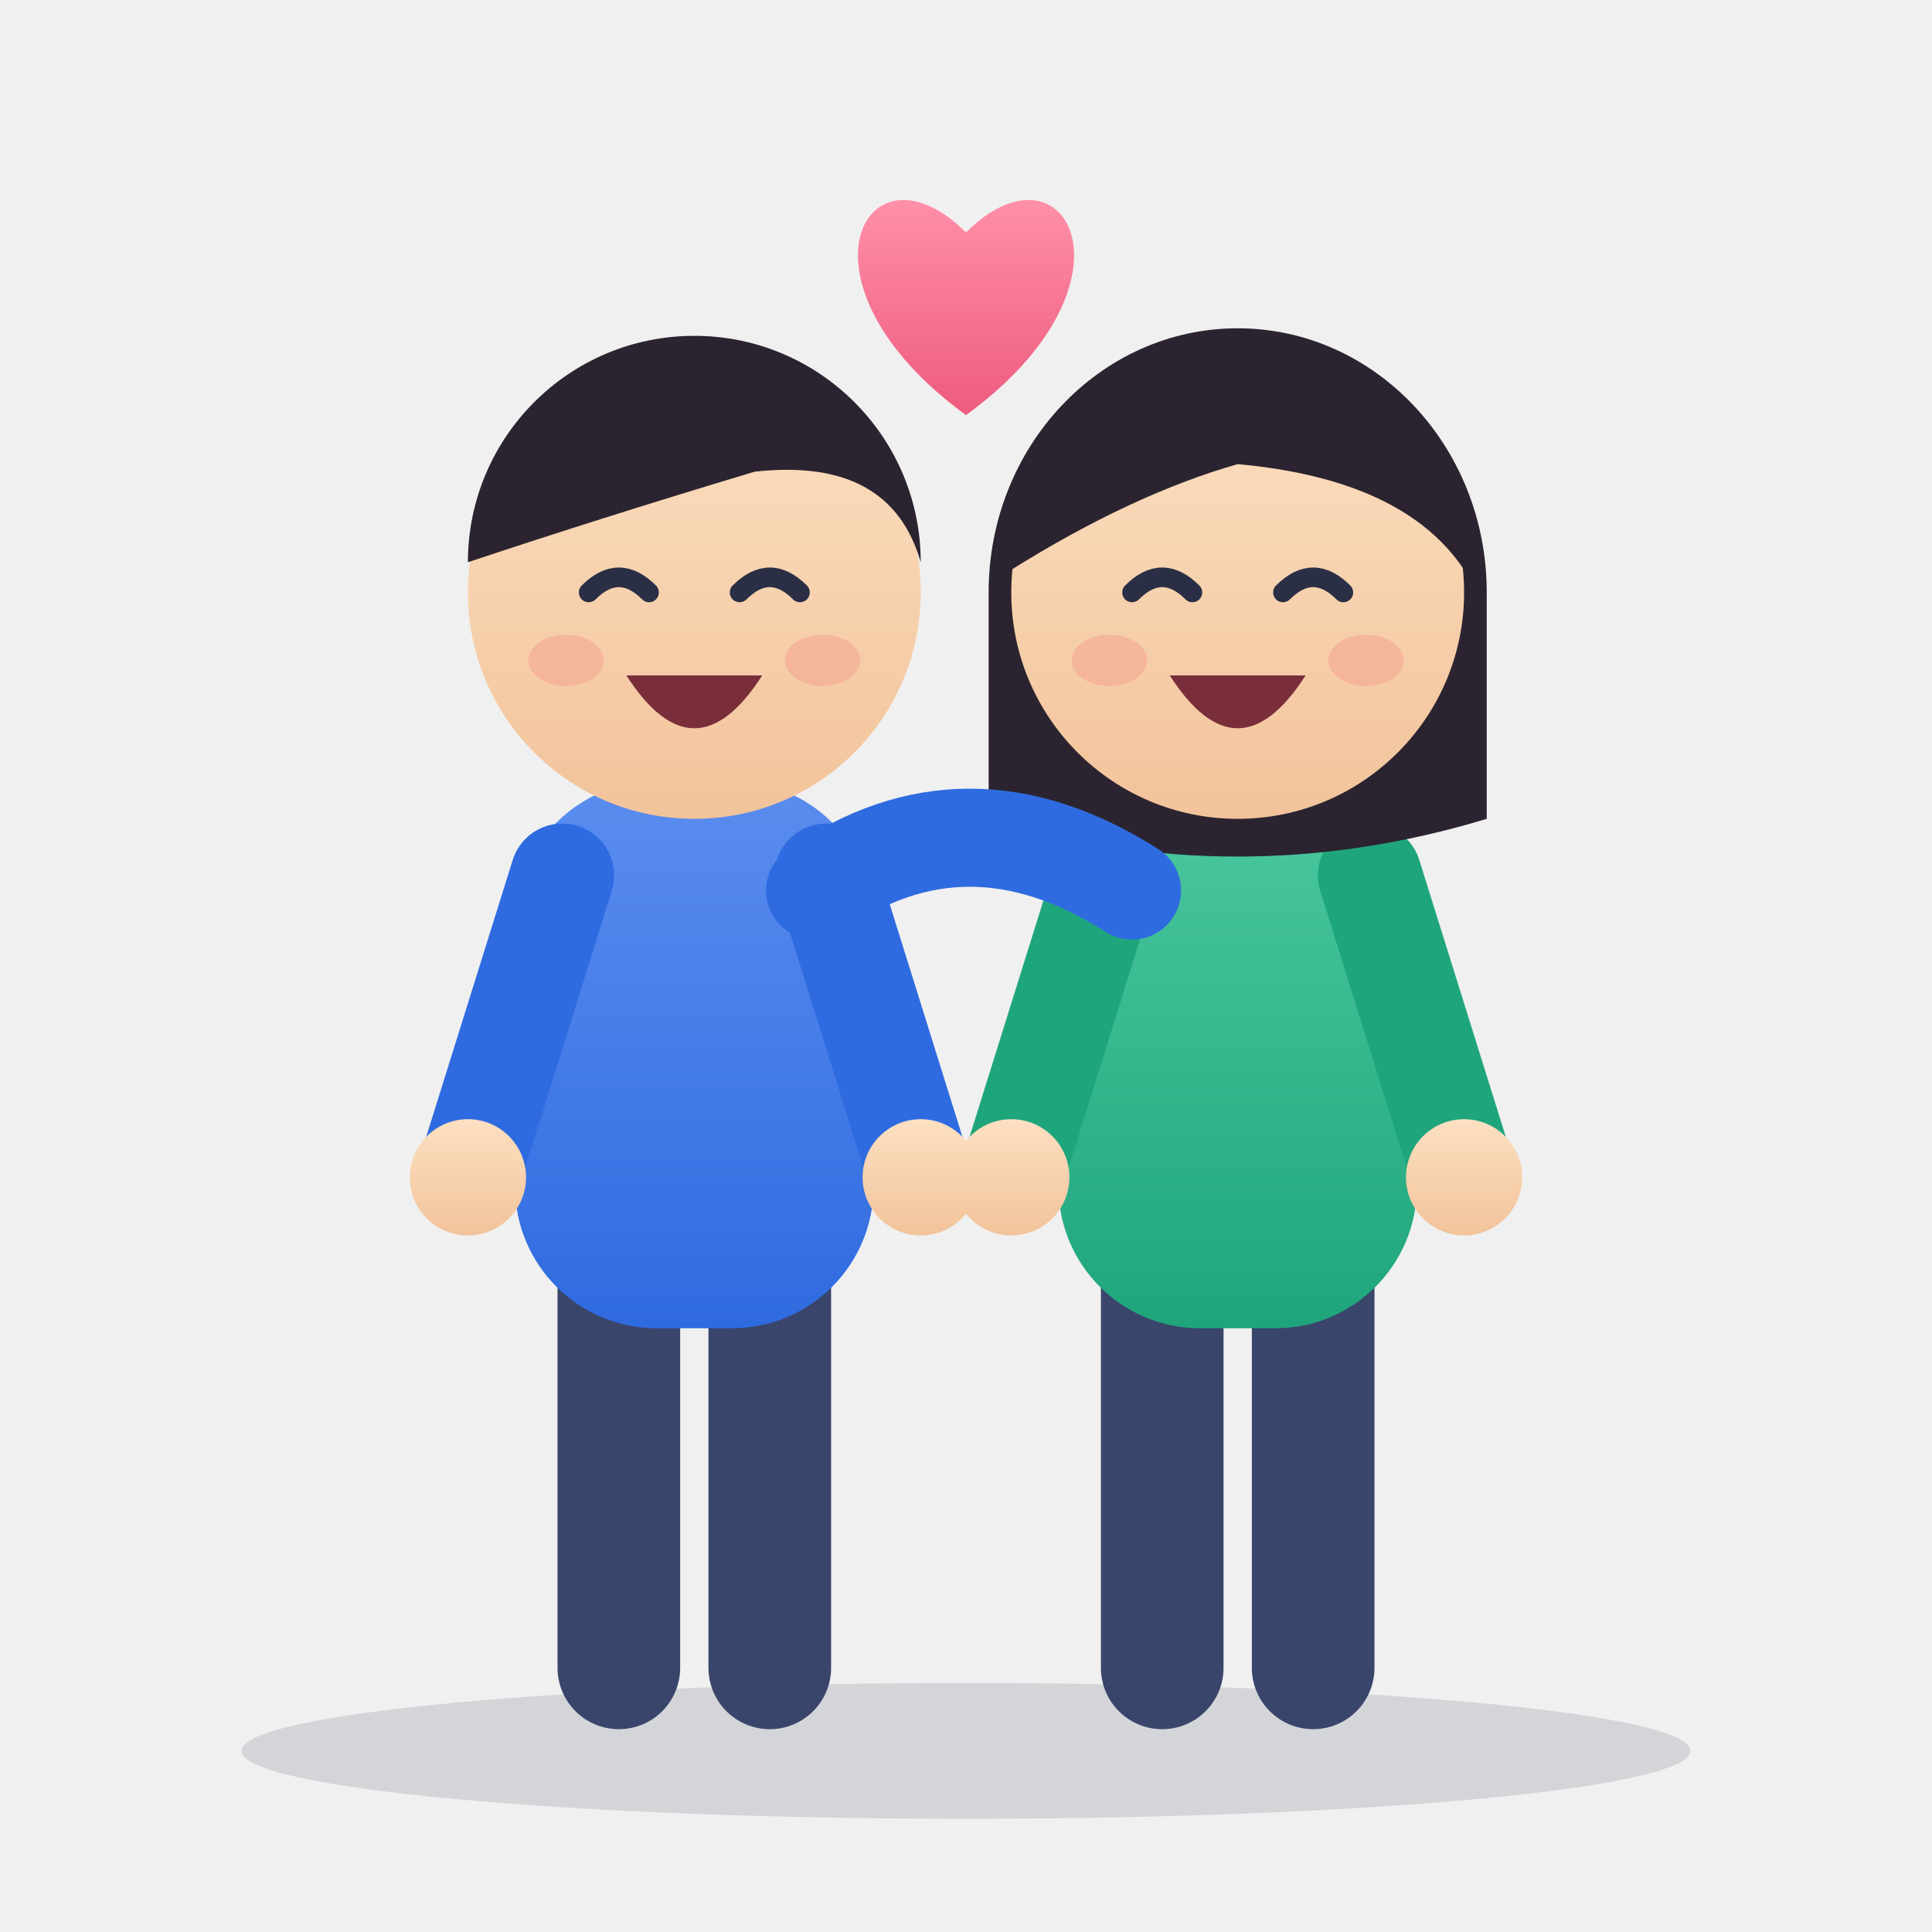
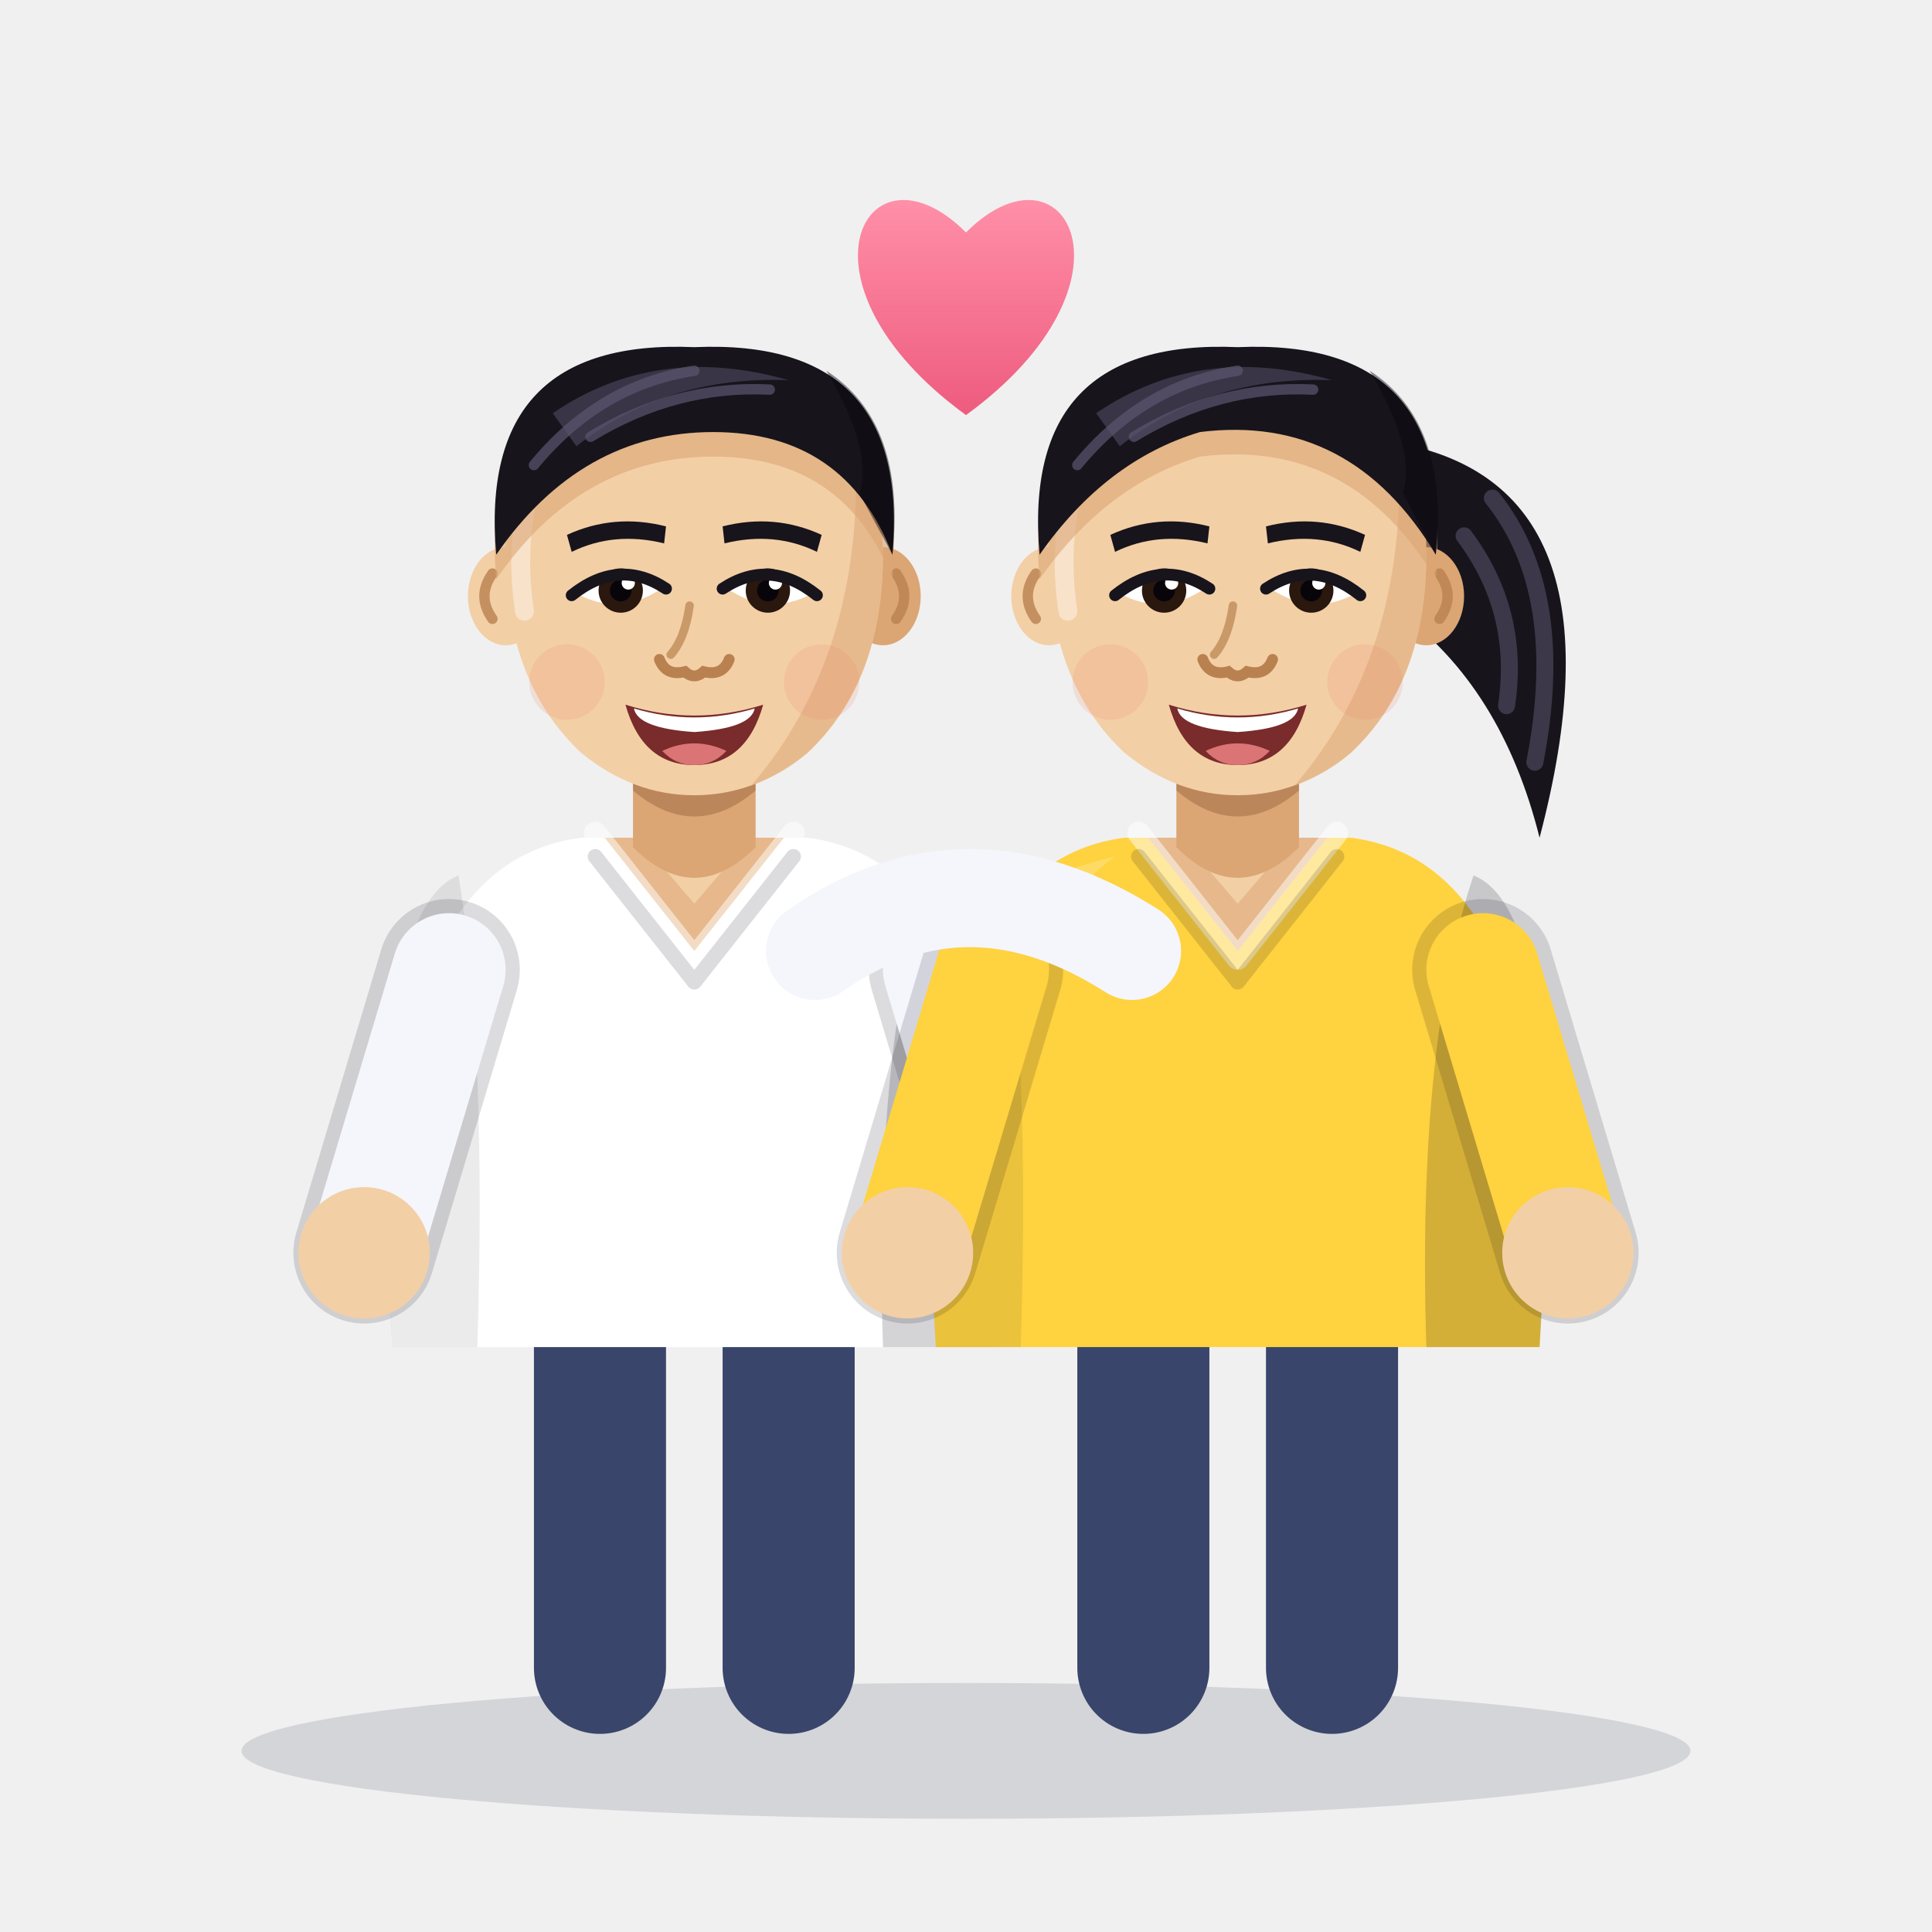
<svg xmlns="http://www.w3.org/2000/svg" viewBox="0 0 256 256">
  <defs>
    <linearGradient id="sk" x1="0" y1="0" x2="0" y2="1">
      <stop offset="0" stop-color="#FCE0C2" />
      <stop offset="1" stop-color="#F2C39A" />
    </linearGradient>
    <linearGradient id="bl" x1="0" y1="0" x2="0" y2="1">
      <stop offset="0" stop-color="#5B8DEF" />
      <stop offset="1" stop-color="#2F6BE0" />
    </linearGradient>
    <linearGradient id="gr" x1="0" y1="0" x2="0" y2="1">
      <stop offset="0" stop-color="#4CC9A0" />
      <stop offset="1" stop-color="#1FA57C" />
    </linearGradient>
    <linearGradient id="or" x1="0" y1="0" x2="0" y2="1">
      <stop offset="0" stop-color="#FFB45C" />
      <stop offset="1" stop-color="#F58A1F" />
    </linearGradient>
    <linearGradient id="pk" x1="0" y1="0" x2="0" y2="1">
      <stop offset="0" stop-color="#FF8FA8" />
      <stop offset="1" stop-color="#EE5B7E" />
    </linearGradient>
    <linearGradient id="ye" x1="0" y1="0" x2="0" y2="1">
      <stop offset="0" stop-color="#FFE27A" />
      <stop offset="1" stop-color="#FFC531" />
    </linearGradient>
    <linearGradient id="pu" x1="0" y1="0" x2="0" y2="1">
      <stop offset="0" stop-color="#A58BFF" />
      <stop offset="1" stop-color="#7B5CF0" />
    </linearGradient>
    <linearGradient id="wh" x1="0" y1="0" x2="0" y2="1">
      <stop offset="0" stop-color="#FFFFFF" />
      <stop offset="1" stop-color="#E6ECF8" />
    </linearGradient>
+     <clipPath id="gnd">
+       <rect x="0" y="0" width="256" height="233" />
+     </clipPath>
  </defs>
  <ellipse cx="128" cy="232" rx="96" ry="9" fill="#18203A" opacity=".13" />
  <g transform="translate(92 226) scale(1.25)">
-     <path d="M-8 -46 V-4" fill="none" stroke="#39456B" stroke-width="13" stroke-linecap="round" stroke-linejoin="round" />
-     <path d="M8 -46 V-4" fill="none" stroke="#39456B" stroke-width="13" stroke-linecap="round" stroke-linejoin="round" />
-     <rect x="-19" y="-98" width="38" height="58" rx="15" fill="url(#bl)" />
-     <path d="M-14 -88 Q-19 -72 -24 -56" fill="none" stroke="#2F6BE0" stroke-width="11" stroke-linecap="round" stroke-linejoin="round" />
-     <circle cx="-24" cy="-56" r="6.16" fill="url(#sk)" />
-     <path d="M14 -88 Q19 -72 24 -56" fill="none" stroke="#2F6BE0" stroke-width="11" stroke-linecap="round" stroke-linejoin="round" />
-     <circle cx="24" cy="-56" r="6.16" fill="url(#sk)" />
-     <circle cx="0" cy="-118" r="24" fill="url(#sk)" />
-     <ellipse cx="-13.6" cy="-110.8" rx="4" ry="2.72" fill="#F59A8B" opacity=".45" />
-     <ellipse cx="13.6" cy="-110.8" rx="4" ry="2.72" fill="#F59A8B" opacity=".45" />
-     <path d="M-11.2 -118 q3.2 -3.2 6.4 0" fill="none" stroke="#2A2F45" stroke-width="2.08" stroke-linecap="round" stroke-linejoin="round" />
-     <path d="M4.8 -118 q3.2 -3.2 6.4 0" fill="none" stroke="#2A2F45" stroke-width="2.08" stroke-linecap="round" stroke-linejoin="round" />
-     <path d="M-7.2 -109.2 q7.2 11.2 14.4 0z" fill="#7A2E3A" />
-     <path d="M-24 -121.2 a24 24 0 0 1 48 0 q-3.2 -11.2 -17.6 -9.6 q-16 4.8 -30.4 9.6 z" fill="#2B2430" />
+     <path d="M-10 -42 V-4" fill="none" stroke="#39456B" stroke-width="14" stroke-linecap="round" stroke-linejoin="round" />
+     <path d="M10 -42 V-4" fill="none" stroke="#39456B" stroke-width="14" stroke-linecap="round" stroke-linejoin="round" />
+     <g transform="translate(0 -84)">
+       <g class="z63br">
+         <path d="M-32 46 Q-35 -5 -12 -8 L12 -8 Q35 -5 32 46 Z" fill="#FFFFFF" />
+         <path d="M32 46 Q35 0 25 -4 Q19 14 20 46 Z" fill="rgba(0,0,20,.17)" />
+         <path d="M-32 46 Q-35 0 -25 -4 Q-22 14 -23 46 Z" fill="rgba(0,0,20,.08)" />
+         <path d="M-28.500 14 Q-31 -2 -13 -6 Q-21.500 0 -22.500 15 Z" fill="rgba(255,255,255,.2)" />
+         <path d="M-9.500 -8 L0 4 L9.500 -8 Z" fill="#F3CFA6" />
+         <path d="M-9.500 -8 L0 4 L9.500 -8 L6 -8 L0 -1 L-6 -8 Z" fill="#DBA574" opacity=".55" />
+         <path d="M-10.500 -8.500 L0 4.800 L10.500 -8.500" fill="none" stroke="rgba(255,255,255,.5)" stroke-width="2.400" stroke-linecap="round" stroke-linejoin="round" />
+         <path d="M-10.500 -6 L0 7.300 L10.500 -6" fill="none" stroke="rgba(0,0,20,.14)" stroke-width="1.600" stroke-linecap="round" stroke-linejoin="round" />
+       </g>
+       <path d="M-6.500 -18 h13 v11 q-6.500 6.500 -13 0 Z" fill="#DBA574" />
+       <path d="M-6.500 -18 h13 v5 Q0 -7.500 -6.500 -13 Z" fill="rgba(110,55,25,.28)" />
+       <ellipse cx="-20" cy="-33.600" rx="4" ry="5.200" fill="#F3CFA6" />
+       <ellipse cx="20" cy="-33.600" rx="4" ry="5.200" fill="#DBA574" />
+       <path d="M-21.400 -36 q-1.700 2.400 0 4.800 M21.400 -36 q1.700 2.400 0 4.800" fill="none" stroke="#B9814F" stroke-width="1.100" stroke-linecap="round" opacity=".8" />
+       <path d="M-20 -38 Q-20 -58 0 -58 Q20 -58 20 -38 Q20 -24.500 12 -17 Q6.500 -12.500 0 -12.500 Q-6.500 -12.500 -12 -17 Q-20 -24.500 -20 -38 Z" fill="#F3CFA6" />
+       <path d="M12 -17 Q20 -24.500 20 -38 Q19.600 -46 17 -51 Q18.500 -28 6 -13.500 Q9.500 -14.800 12 -17 Z" fill="#DBA574" opacity=".5" />
+       <path d="M-16.800 -47 Q-19.200 -40 -18 -32" fill="none" stroke="rgba(255,255,255,.4)" stroke-width="2" stroke-linecap="round" />
+       <path d="M-21 -38 Q-23 -61 0 -60 Q23 -61 21 -38 Q16 -51 2 -51 Q-12 -51 -21 -38 Z" transform="translate(0 2.600)" fill="#DBA574" opacity=".6" />
+       <path d="M-21 -38 Q-23 -61 0 -60 Q23 -61 21 -38 Q16 -51 2 -51 Q-12 -51 -21 -38 Z" fill="#17141C" />
+       <path d="M-15 -53 Q-4 -60.500 10 -56.500 Q-3 -57 -12.500 -49.500 Z" fill="#5B5670" opacity=".5" />
+       <path d="M-17 -47.500 Q-10 -56 0 -57.500 M-11 -50.500 Q-2 -56 8 -55.500" fill="none" stroke="#5B5670" stroke-width="1.100" stroke-linecap="round" opacity=".7" />
+       <path d="M21 -38 Q22.500 -52 14 -57.500 Q19 -49 17.500 -44.500 Z" fill="#07060A" opacity=".45" />
+       <circle cx="-13.500" cy="-24.500" r="4" fill="#E8866C" opacity=".18" />
+       <circle cx="13.500" cy="-24.500" r="4" fill="#E8866C" opacity=".18" />
+       <path d="M-13.500 -40.100 Q-8.500 -42.400 -3 -41 L-3.200 -39.200 Q-8.500 -40.500 -13 -38.300 Z M13.500 -40.100 Q8.500 -42.400 3 -41 L3.200 -39.200 Q8.500 -40.500 13 -38.300 Z" fill="#17141C" />
+       <g class="z63eye" style="animation-delay:-3s">
+         <path d="M-12.500 -33.900 Q-8 -37.200 -3.500 -34.400 Q-8 -31.400 -12.500 -33.900 Z M12.500 -33.900 Q8 -37.200 3.500 -34.400 Q8 -31.400 12.500 -33.900 Z" fill="#fff" />
+         <circle cx="-7.800" cy="-34.200" r="2.350" fill="#2A170E" />
+         <circle cx="7.800" cy="-34.200" r="2.350" fill="#2A170E" />
+         <circle cx="-7.800" cy="-34.200" r="1.150" fill="#07050A" />
+         <circle cx="7.800" cy="-34.200" r="1.150" fill="#07050A" />
+         <circle cx="-7" cy="-35" r=".7" fill="#fff" />
+         <circle cx="8.600" cy="-35" r=".7" fill="#fff" />
+         <path d="M-13 -33.700 Q-8 -37.700 -3 -34.400 M13 -33.700 Q8 -37.700 3 -34.400" fill="none" stroke="#17141C" stroke-width="1.250" stroke-linecap="round" />
+       </g>
+       <path d="M-.5 -32.600 Q-1 -29.100 -2.500 -27.400" fill="none" stroke="#B9814F" stroke-width=".9" stroke-linecap="round" opacity=".7" />
+       <path d="M-3.700 -26.900 Q-3 -25.100 -1 -25.600 Q0 -24.700 1 -25.600 Q3 -25.100 3.700 -26.900" fill="none" stroke="#B9814F" stroke-width="1.150" stroke-linecap="round" />
+       <path d="M-7.300 -22.100 Q0 -19.800 7.300 -22.100 Q5.500 -15.700 0 -15.700 Q-5.500 -15.700 -7.300 -22.100 Z" fill="#7A2B2B" />
+       <path d="M-6.400 -21.700 Q0 -19.800 6.400 -21.700 Q6 -19.600 0 -19.200 Q-6 -19.600 -6.400 -21.700 Z" fill="#fff" />
+       <path d="M-3.400 -17.200 Q0 -18.800 3.400 -17.200 Q2 -15.700 0 -15.700 Q-2 -15.700 -3.400 -17.200 Z" fill="#DB7474" />
+     </g>
+     <path d="M-26 -78 Q-30.5 -63 -35 -48" fill="none" stroke="rgba(0,0,20,.14)" stroke-width="15" stroke-linecap="round" stroke-linejoin="round" />
+     <path d="M-26 -78 Q-30.5 -63 -35 -48" fill="none" stroke="#F4F6FB" stroke-width="12" stroke-linecap="round" stroke-linejoin="round" />
+     <circle cx="-35" cy="-48" r="6.96" fill="#F3CFA6" />
+     <path d="M26 -78 Q30.5 -63 35 -48" fill="none" stroke="rgba(0,0,20,.14)" stroke-width="15" stroke-linecap="round" stroke-linejoin="round" />
+     <path d="M26 -78 Q30.5 -63 35 -48" fill="none" stroke="#F4F6FB" stroke-width="12" stroke-linecap="round" stroke-linejoin="round" />
+     <circle cx="35" cy="-48" r="6.96" fill="#F3CFA6" />
  </g>
  <g transform="translate(164 226) scale(1.25)">
-     <path d="M-8 -46 V-4" fill="none" stroke="#39456B" stroke-width="13" stroke-linecap="round" stroke-linejoin="round" />
-     <path d="M8 -46 V-4" fill="none" stroke="#39456B" stroke-width="13" stroke-linecap="round" stroke-linejoin="round" />
-     <rect x="-19" y="-98" width="38" height="58" rx="15" fill="url(#gr)" />
-     <path d="M-14 -88 Q-19 -72 -24 -56" fill="none" stroke="#1FA57C" stroke-width="11" stroke-linecap="round" stroke-linejoin="round" />
-     <circle cx="-24" cy="-56" r="6.16" fill="url(#sk)" />
-     <path d="M14 -88 Q19 -72 24 -56" fill="none" stroke="#1FA57C" stroke-width="11" stroke-linecap="round" stroke-linejoin="round" />
-     <circle cx="24" cy="-56" r="6.16" fill="url(#sk)" />
-     <path d="M-26.4 -118 a26.4 28 0 0 1 52.8 0 v24 q-26.4 8 -52.8 0z" fill="#2B2430" />
-     <circle cx="0" cy="-118" r="24" fill="url(#sk)" />
-     <ellipse cx="-13.6" cy="-110.8" rx="4" ry="2.72" fill="#F59A8B" opacity=".45" />
-     <ellipse cx="13.6" cy="-110.8" rx="4" ry="2.72" fill="#F59A8B" opacity=".45" />
-     <path d="M-11.2 -118 q3.2 -3.2 6.4 0" fill="none" stroke="#2A2F45" stroke-width="2.08" stroke-linecap="round" stroke-linejoin="round" />
-     <path d="M4.8 -118 q3.2 -3.2 6.4 0" fill="none" stroke="#2A2F45" stroke-width="2.08" stroke-linecap="round" stroke-linejoin="round" />
-     <path d="M-7.2 -109.2 q7.2 11.2 14.4 0z" fill="#7A2E3A" />
-     <path d="M-24 -120.4 a24 24 0 0 1 48 0 q-6.4 -9.6 -24 -11.2 q-11.2 3.2 -24 11.2 z" fill="#2B2430" />
+     <path d="M-10 -42 V-4" fill="none" stroke="#39456B" stroke-width="14" stroke-linecap="round" stroke-linejoin="round" />
+     <path d="M10 -42 V-4" fill="none" stroke="#39456B" stroke-width="14" stroke-linecap="round" stroke-linejoin="round" />
+     <g transform="translate(0 -84)">
+       <path d="M16 -50 Q42 -46 32 -8 Q28 -24 17 -32 Z" fill="#17141C" />
+       <path d="M27 -44 Q35 -34 31.500 -16 M24 -40 Q30 -32 28.500 -22" fill="none" stroke="#5B5670" stroke-width="1.800" stroke-linecap="round" opacity=".55" />
+       <g class="z63br">
+         <path d="M-32 46 Q-35 -5 -12 -8 L12 -8 Q35 -5 32 46 Z" fill="#FFD23F" />
+         <path d="M32 46 Q35 0 25 -4 Q19 14 20 46 Z" fill="rgba(0,0,20,.17)" />
+         <path d="M-32 46 Q-35 0 -25 -4 Q-22 14 -23 46 Z" fill="rgba(0,0,20,.08)" />
+         <path d="M-28.500 14 Q-31 -2 -13 -6 Q-21.500 0 -22.500 15 Z" fill="rgba(255,255,255,.2)" />
+         <path d="M-9.500 -8 L0 4 L9.500 -8 Z" fill="#F3CFA6" />
+         <path d="M-9.500 -8 L0 4 L9.500 -8 L6 -8 L0 -1 L-6 -8 Z" fill="#DBA574" opacity=".55" />
+         <path d="M-10.500 -8.500 L0 4.800 L10.500 -8.500" fill="none" stroke="rgba(255,255,255,.5)" stroke-width="2.400" stroke-linecap="round" stroke-linejoin="round" />
+         <path d="M-10.500 -6 L0 7.300 L10.500 -6" fill="none" stroke="rgba(0,0,20,.14)" stroke-width="1.600" stroke-linecap="round" stroke-linejoin="round" />
+       </g>
+       <path d="M-6.500 -18 h13 v11 q-6.500 6.500 -13 0 Z" fill="#DBA574" />
+       <path d="M-6.500 -18 h13 v5 Q0 -7.500 -6.500 -13 Z" fill="rgba(110,55,25,.28)" />
+       <ellipse cx="-20" cy="-33.600" rx="4" ry="5.200" fill="#F3CFA6" />
+       <ellipse cx="20" cy="-33.600" rx="4" ry="5.200" fill="#DBA574" />
+       <path d="M-21.400 -36 q-1.700 2.400 0 4.800 M21.400 -36 q1.700 2.400 0 4.800" fill="none" stroke="#B9814F" stroke-width="1.100" stroke-linecap="round" opacity=".8" />
+       <path d="M-20 -38 Q-20 -58 0 -58 Q20 -58 20 -38 Q20 -24.500 12 -17 Q6.500 -12.500 0 -12.500 Q-6.500 -12.500 -12 -17 Q-20 -24.500 -20 -38 Z" fill="#F3CFA6" />
+       <path d="M12 -17 Q20 -24.500 20 -38 Q19.600 -46 17 -51 Q18.500 -28 6 -13.500 Q9.500 -14.800 12 -17 Z" fill="#DBA574" opacity=".5" />
+       <path d="M-16.800 -47 Q-19.200 -40 -18 -32" fill="none" stroke="rgba(255,255,255,.4)" stroke-width="2" stroke-linecap="round" />
+       <path d="M-21 -38 Q-23 -61 0 -60 Q23 -61 21 -38 Q12 -53 -4 -51 Q-14 -48 -21 -38 Z" transform="translate(0 2.600)" fill="#DBA574" opacity=".6" />
+       <path d="M-21 -38 Q-23 -61 0 -60 Q23 -61 21 -38 Q12 -53 -4 -51 Q-14 -48 -21 -38 Z" fill="#17141C" />
+       <path d="M-15 -53 Q-4 -60.500 10 -56.500 Q-3 -57 -12.500 -49.500 Z" fill="#5B5670" opacity=".5" />
+       <path d="M-17 -47.500 Q-10 -56 0 -57.500 M-11 -50.500 Q-2 -56 8 -55.500" fill="none" stroke="#5B5670" stroke-width="1.100" stroke-linecap="round" opacity=".7" />
+       <path d="M21 -38 Q22.500 -52 14 -57.500 Q19 -49 17.500 -44.500 Z" fill="#07060A" opacity=".45" />
+       <circle cx="-13.500" cy="-24.500" r="4" fill="#E8866C" opacity=".18" />
+       <circle cx="13.500" cy="-24.500" r="4" fill="#E8866C" opacity=".18" />
+       <path d="M-13.500 -40.100 Q-8.500 -42.400 -3 -41 L-3.200 -39.200 Q-8.500 -40.500 -13 -38.300 Z M13.500 -40.100 Q8.500 -42.400 3 -41 L3.200 -39.200 Q8.500 -40.500 13 -38.300 Z" fill="#17141C" />
+       <g class="z63eye" style="animation-delay:-3s">
+         <path d="M-12.500 -33.900 Q-8 -37.200 -3.500 -34.400 Q-8 -31.400 -12.500 -33.900 Z M12.500 -33.900 Q8 -37.200 3.500 -34.400 Q8 -31.400 12.500 -33.900 Z" fill="#fff" />
+         <circle cx="-7.800" cy="-34.200" r="2.350" fill="#2A170E" />
+         <circle cx="7.800" cy="-34.200" r="2.350" fill="#2A170E" />
+         <circle cx="-7.800" cy="-34.200" r="1.150" fill="#07050A" />
+         <circle cx="7.800" cy="-34.200" r="1.150" fill="#07050A" />
+         <circle cx="-7" cy="-35" r=".7" fill="#fff" />
+         <circle cx="8.600" cy="-35" r=".7" fill="#fff" />
+         <path d="M-13 -33.700 Q-8 -37.700 -3 -34.400 M13 -33.700 Q8 -37.700 3 -34.400" fill="none" stroke="#17141C" stroke-width="1.250" stroke-linecap="round" />
+       </g>
+       <path d="M-.5 -32.600 Q-1 -29.100 -2.500 -27.400" fill="none" stroke="#B9814F" stroke-width=".9" stroke-linecap="round" opacity=".7" />
+       <path d="M-3.700 -26.900 Q-3 -25.100 -1 -25.600 Q0 -24.700 1 -25.600 Q3 -25.100 3.700 -26.900" fill="none" stroke="#B9814F" stroke-width="1.150" stroke-linecap="round" />
+       <path d="M-7.300 -22.100 Q0 -19.800 7.300 -22.100 Q5.500 -15.700 0 -15.700 Q-5.500 -15.700 -7.300 -22.100 Z" fill="#7A2B2B" />
+       <path d="M-6.400 -21.700 Q0 -19.800 6.400 -21.700 Q6 -19.600 0 -19.200 Q-6 -19.600 -6.400 -21.700 Z" fill="#fff" />
+       <path d="M-3.400 -17.200 Q0 -18.800 3.400 -17.200 Q2 -15.700 0 -15.700 Q-2 -15.700 -3.400 -17.200 Z" fill="#DB7474" />
+     </g>
+     <path d="M-26 -78 Q-30.5 -63 -35 -48" fill="none" stroke="rgba(0,0,20,.14)" stroke-width="15" stroke-linecap="round" stroke-linejoin="round" />
+     <path d="M-26 -78 Q-30.5 -63 -35 -48" fill="none" stroke="#FFD23F" stroke-width="12" stroke-linecap="round" stroke-linejoin="round" />
+     <circle cx="-35" cy="-48" r="6.96" fill="#F3CFA6" />
+     <path d="M26 -78 Q30.5 -63 35 -48" fill="none" stroke="rgba(0,0,20,.14)" stroke-width="15" stroke-linecap="round" stroke-linejoin="round" />
+     <path d="M26 -78 Q30.5 -63 35 -48" fill="none" stroke="#FFD23F" stroke-width="12" stroke-linecap="round" stroke-linejoin="round" />
+     <circle cx="35" cy="-48" r="6.96" fill="#F3CFA6" />
  </g>
-   <path d="M108 118 Q128 104 150 118" fill="none" stroke="#2F6BE0" stroke-width="13" stroke-linecap="round" stroke-linejoin="round" />
+   <path d="M108 126 Q128 112 150 126" fill="none" stroke="#F4F6FB" stroke-width="13" stroke-linecap="round" stroke-linejoin="round" />
  <path transform="translate(128 44) scale(1.1)" d="M0 10 C-22 -6 -12 -24 0 -12 C12 -24 22 -6 0 10z" fill="url(#pk)" />
</svg>
